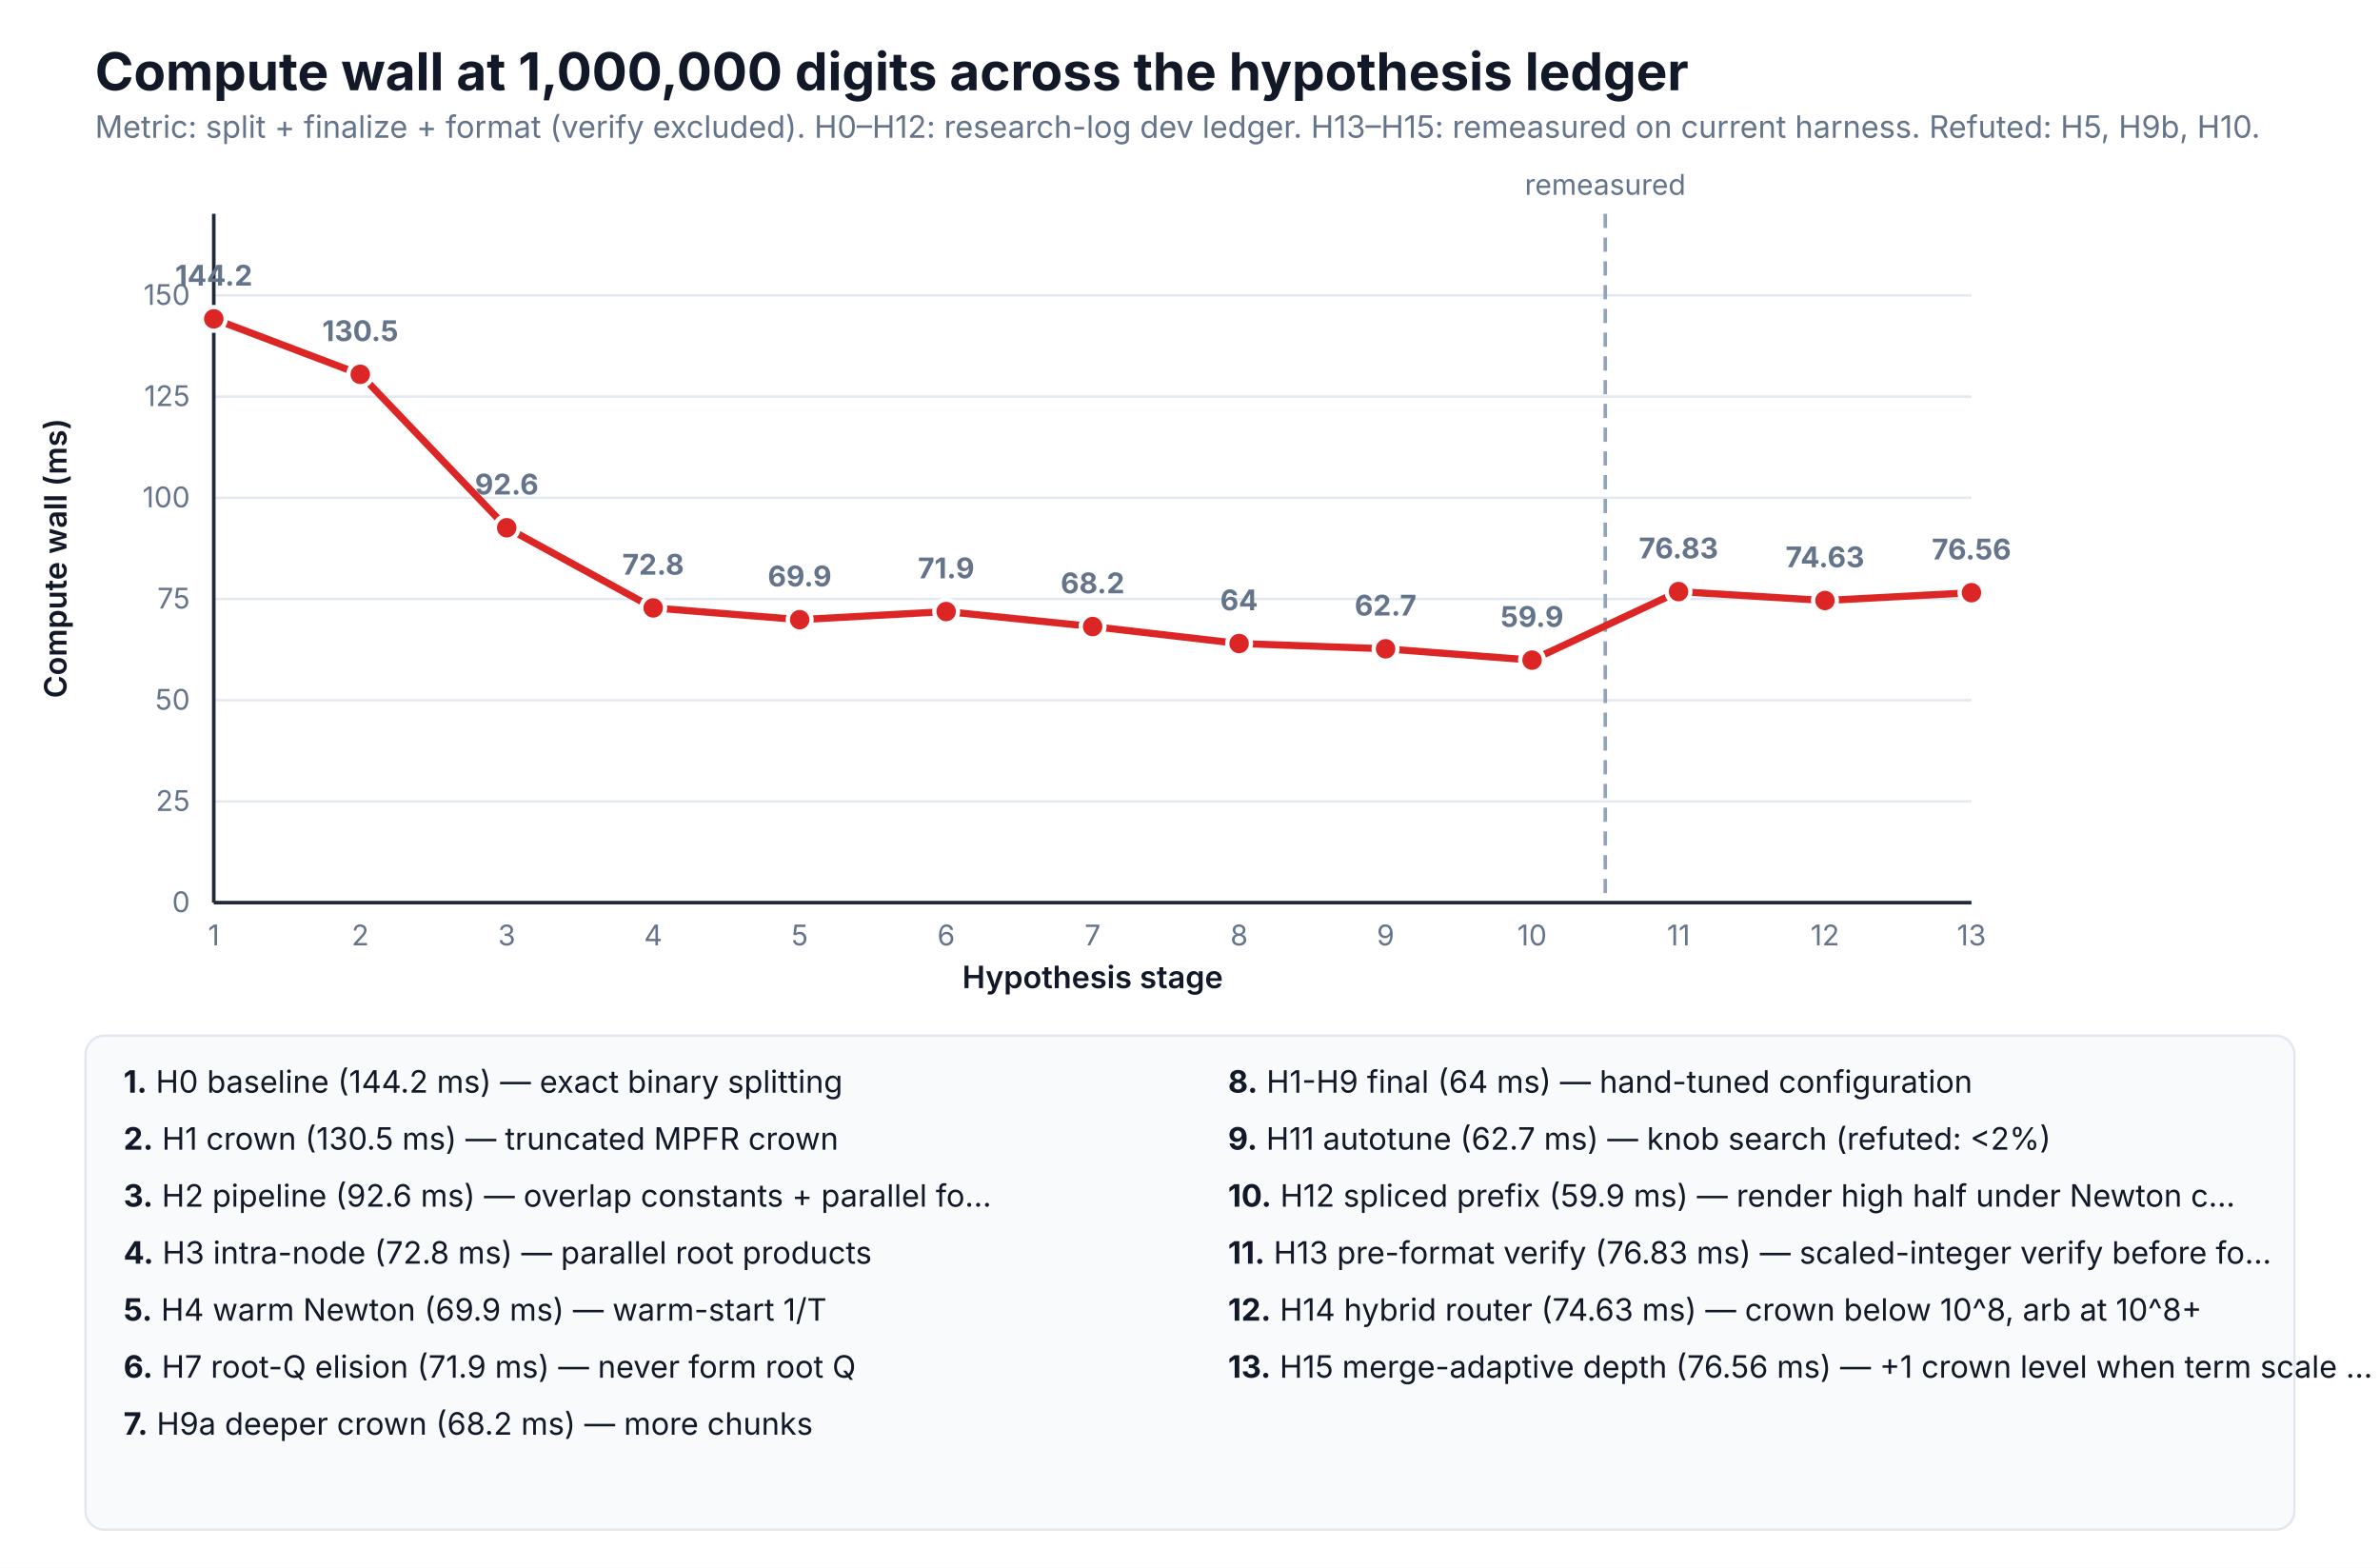
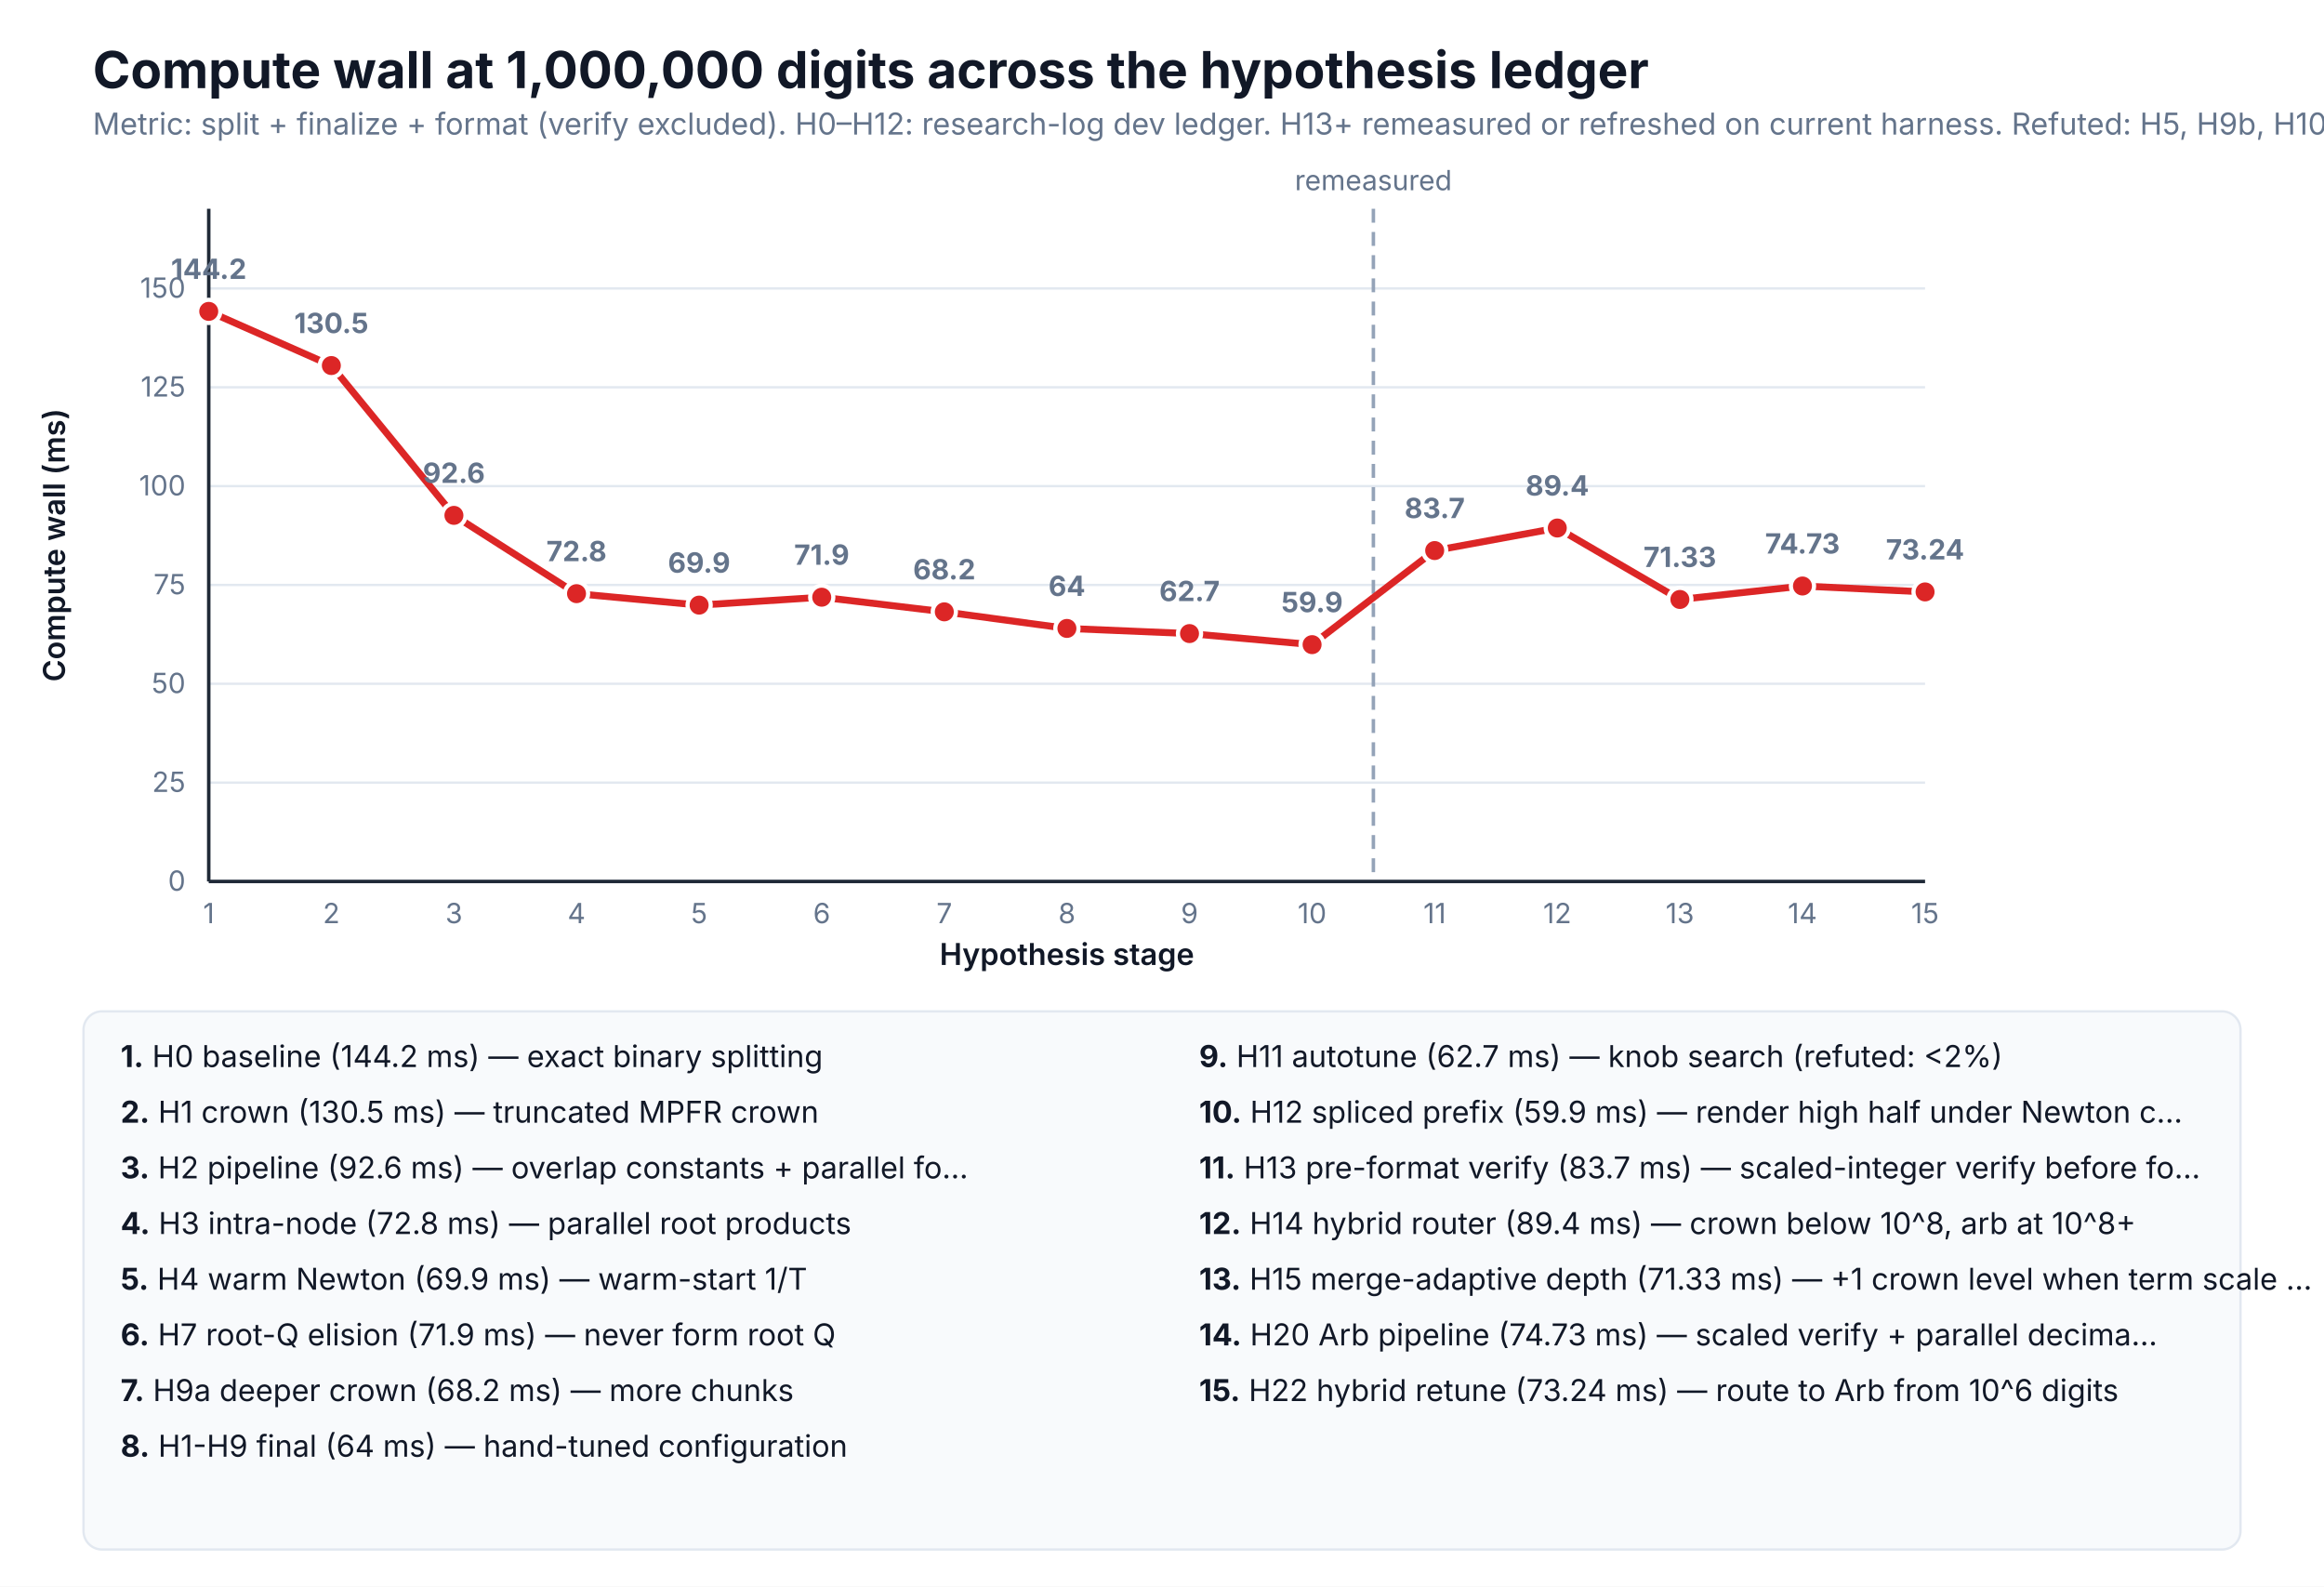
- <svg xmlns="http://www.w3.org/2000/svg" viewBox="0 0 1002 660" role="img" aria-labelledby="title desc">
+ <svg xmlns="http://www.w3.org/2000/svg" viewBox="0 0 1002 684" role="img" aria-labelledby="title desc">
  <style>text{font-family:-apple-system,BlinkMacSystemFont,'Segoe UI',sans-serif}.title{font-size:22px;font-weight:700;fill:#111827}.subtitle{font-size:13px;fill:#64748b}.axis{stroke:#1f2937;stroke-width:1.5}.grid{stroke:#e2e8f0;stroke-width:1}.tick{font-size:12px;fill:#64748b}.label{font-size:13px;font-weight:600;fill:#111827}.legend{font-size:13px;fill:#111827}.legend-box{fill:#f8fafc;stroke:#e2e8f0;stroke-width:1}.refline{stroke:#94a3b8;stroke-width:1.5;stroke-dasharray:6 4}</style>
-   <rect width="1002" height="660" fill="#fff" />
+   <rect width="1002" height="684" fill="#fff" />
  <text class="title" x="40" y="38">Compute wall at 1,000,000 digits across the hypothesis ledger</text>
-   <text class="subtitle" x="40" y="58">Metric: split + finalize + format (verify excluded). H0–H12: research-log dev ledger. H13–H15: remeasured on current harness. Refuted: H5, H9b, H10.</text>
+   <text class="subtitle" x="40" y="58">Metric: split + finalize + format (verify excluded). H0–H12: research-log dev ledger. H13+ remeasured or refreshed on current harness. Refuted: H5, H9b, H10.</text>
  <line class="grid" x1="90" y1="380" x2="830" y2="380" />
  <text class="tick" x="80" y="384" text-anchor="end">0</text>
  <line class="grid" x1="90" y1="337.39" x2="830" y2="337.39" />
  <text class="tick" x="80" y="341.39" text-anchor="end">25</text>
  <line class="grid" x1="90" y1="294.78" x2="830" y2="294.78" />
  <text class="tick" x="80" y="298.78" text-anchor="end">50</text>
  <line class="grid" x1="90" y1="252.18" x2="830" y2="252.18" />
  <text class="tick" x="80" y="256.18" text-anchor="end">75</text>
  <line class="grid" x1="90" y1="209.57" x2="830" y2="209.57" />
  <text class="tick" x="80" y="213.57" text-anchor="end">100</text>
  <line class="grid" x1="90" y1="166.96" x2="830" y2="166.96" />
  <text class="tick" x="80" y="170.96" text-anchor="end">125</text>
  <line class="grid" x1="90" y1="124.35" x2="830" y2="124.35" />
  <text class="tick" x="80" y="128.35" text-anchor="end">150</text>
  <line class="axis" x1="90" y1="380" x2="830" y2="380" />
  <line class="axis" x1="90" y1="90" x2="90" y2="380" />
  <text class="label" transform="translate(28 235) rotate(-90)" text-anchor="middle">Compute wall (ms)</text>
  <text class="label" x="460" y="416" text-anchor="middle">Hypothesis stage</text>
-   <line x1="675.83" y1="90" x2="675.83" y2="380" stroke="#94a3b8" stroke-width="1.5" stroke-dasharray="6 4" />
-   <text class="tick" x="675.83" y="82" text-anchor="middle" fill="#64748b">remeasured</text>
-   <path d="M90 134.24 L151.67 157.59 L213.33 222.18 L275 255.93 L336.67 260.87 L398.33 257.46 L460 263.77 L521.67 270.92 L583.33 273.14 L645 277.91 L706.67 249.06 L768.33 252.81 L830 249.52" fill="none" stroke="#dc2626" stroke-width="3" stroke-linejoin="round" />
+   <line x1="592.14" y1="90" x2="592.14" y2="380" stroke="#94a3b8" stroke-width="1.5" stroke-dasharray="6 4" />
+   <text class="tick" x="592.14" y="82" text-anchor="middle" fill="#64748b">remeasured</text>
+   <path d="M90 134.24 L142.86 157.59 L195.71 222.18 L248.57 255.93 L301.43 260.87 L354.29 257.46 L407.14 263.77 L460 270.92 L512.86 273.14 L565.71 277.91 L618.57 237.35 L671.43 227.63 L724.29 258.43 L777.14 252.63 L830 255.18" fill="none" stroke="#dc2626" stroke-width="3" stroke-linejoin="round" />
  <circle cx="90" cy="134.24" r="5" fill="#dc2626" stroke="#fff" stroke-width="1.8" />
  <text class="tick" x="90" y="120.24" text-anchor="middle" font-weight="700">144.2</text>
  <text class="tick" x="90" y="398" text-anchor="middle">1</text>
-   <circle cx="151.67" cy="157.59" r="5" fill="#dc2626" stroke="#fff" stroke-width="1.8" />
-   <text class="tick" x="151.67" y="143.59" text-anchor="middle" font-weight="700">130.5</text>
-   <text class="tick" x="151.67" y="398" text-anchor="middle">2</text>
-   <circle cx="213.33" cy="222.18" r="5" fill="#dc2626" stroke="#fff" stroke-width="1.8" />
-   <text class="tick" x="213.33" y="208.18" text-anchor="middle" font-weight="700">92.6</text>
-   <text class="tick" x="213.33" y="398" text-anchor="middle">3</text>
-   <circle cx="275" cy="255.93" r="5" fill="#dc2626" stroke="#fff" stroke-width="1.8" />
-   <text class="tick" x="275" y="241.93" text-anchor="middle" font-weight="700">72.8</text>
-   <text class="tick" x="275" y="398" text-anchor="middle">4</text>
-   <circle cx="336.67" cy="260.87" r="5" fill="#dc2626" stroke="#fff" stroke-width="1.8" />
-   <text class="tick" x="336.67" y="246.87" text-anchor="middle" font-weight="700">69.9</text>
-   <text class="tick" x="336.67" y="398" text-anchor="middle">5</text>
-   <circle cx="398.33" cy="257.46" r="5" fill="#dc2626" stroke="#fff" stroke-width="1.8" />
-   <text class="tick" x="398.33" y="243.46" text-anchor="middle" font-weight="700">71.9</text>
-   <text class="tick" x="398.33" y="398" text-anchor="middle">6</text>
-   <circle cx="460" cy="263.77" r="5" fill="#dc2626" stroke="#fff" stroke-width="1.8" />
-   <text class="tick" x="460" y="249.77" text-anchor="middle" font-weight="700">68.2</text>
-   <text class="tick" x="460" y="398" text-anchor="middle">7</text>
-   <circle cx="521.67" cy="270.92" r="5" fill="#dc2626" stroke="#fff" stroke-width="1.8" />
-   <text class="tick" x="521.67" y="256.92" text-anchor="middle" font-weight="700">64</text>
-   <text class="tick" x="521.67" y="398" text-anchor="middle">8</text>
-   <circle cx="583.33" cy="273.14" r="5" fill="#dc2626" stroke="#fff" stroke-width="1.8" />
-   <text class="tick" x="583.33" y="259.14" text-anchor="middle" font-weight="700">62.7</text>
-   <text class="tick" x="583.33" y="398" text-anchor="middle">9</text>
-   <circle cx="645" cy="277.91" r="5" fill="#dc2626" stroke="#fff" stroke-width="1.8" />
-   <text class="tick" x="645" y="263.91" text-anchor="middle" font-weight="700">59.9</text>
-   <text class="tick" x="645" y="398" text-anchor="middle">10</text>
-   <circle cx="706.67" cy="249.06" r="5" fill="#dc2626" stroke="#fff" stroke-width="1.8" />
-   <text class="tick" x="706.67" y="235.06" text-anchor="middle" font-weight="700">76.83</text>
-   <text class="tick" x="706.67" y="398" text-anchor="middle">11</text>
-   <circle cx="768.33" cy="252.81" r="5" fill="#dc2626" stroke="#fff" stroke-width="1.8" />
-   <text class="tick" x="768.33" y="238.81" text-anchor="middle" font-weight="700">74.63</text>
-   <text class="tick" x="768.33" y="398" text-anchor="middle">12</text>
-   <circle cx="830" cy="249.52" r="5" fill="#dc2626" stroke="#fff" stroke-width="1.8" />
-   <text class="tick" x="830" y="235.52" text-anchor="middle" font-weight="700">76.56</text>
-   <text class="tick" x="830" y="398" text-anchor="middle">13</text>
-   <rect class="legend-box" x="36" y="436" width="930" height="208" rx="8" />
+   <circle cx="142.86" cy="157.59" r="5" fill="#dc2626" stroke="#fff" stroke-width="1.8" />
+   <text class="tick" x="142.86" y="143.59" text-anchor="middle" font-weight="700">130.5</text>
+   <text class="tick" x="142.86" y="398" text-anchor="middle">2</text>
+   <circle cx="195.71" cy="222.18" r="5" fill="#dc2626" stroke="#fff" stroke-width="1.8" />
+   <text class="tick" x="195.71" y="208.18" text-anchor="middle" font-weight="700">92.6</text>
+   <text class="tick" x="195.71" y="398" text-anchor="middle">3</text>
+   <circle cx="248.57" cy="255.93" r="5" fill="#dc2626" stroke="#fff" stroke-width="1.8" />
+   <text class="tick" x="248.57" y="241.93" text-anchor="middle" font-weight="700">72.8</text>
+   <text class="tick" x="248.57" y="398" text-anchor="middle">4</text>
+   <circle cx="301.43" cy="260.87" r="5" fill="#dc2626" stroke="#fff" stroke-width="1.8" />
+   <text class="tick" x="301.43" y="246.87" text-anchor="middle" font-weight="700">69.9</text>
+   <text class="tick" x="301.43" y="398" text-anchor="middle">5</text>
+   <circle cx="354.29" cy="257.46" r="5" fill="#dc2626" stroke="#fff" stroke-width="1.8" />
+   <text class="tick" x="354.29" y="243.46" text-anchor="middle" font-weight="700">71.9</text>
+   <text class="tick" x="354.29" y="398" text-anchor="middle">6</text>
+   <circle cx="407.14" cy="263.77" r="5" fill="#dc2626" stroke="#fff" stroke-width="1.8" />
+   <text class="tick" x="407.14" y="249.77" text-anchor="middle" font-weight="700">68.2</text>
+   <text class="tick" x="407.14" y="398" text-anchor="middle">7</text>
+   <circle cx="460" cy="270.92" r="5" fill="#dc2626" stroke="#fff" stroke-width="1.8" />
+   <text class="tick" x="460" y="256.92" text-anchor="middle" font-weight="700">64</text>
+   <text class="tick" x="460" y="398" text-anchor="middle">8</text>
+   <circle cx="512.86" cy="273.14" r="5" fill="#dc2626" stroke="#fff" stroke-width="1.8" />
+   <text class="tick" x="512.86" y="259.14" text-anchor="middle" font-weight="700">62.7</text>
+   <text class="tick" x="512.86" y="398" text-anchor="middle">9</text>
+   <circle cx="565.71" cy="277.91" r="5" fill="#dc2626" stroke="#fff" stroke-width="1.8" />
+   <text class="tick" x="565.71" y="263.91" text-anchor="middle" font-weight="700">59.9</text>
+   <text class="tick" x="565.71" y="398" text-anchor="middle">10</text>
+   <circle cx="618.57" cy="237.35" r="5" fill="#dc2626" stroke="#fff" stroke-width="1.8" />
+   <text class="tick" x="618.57" y="223.35" text-anchor="middle" font-weight="700">83.7</text>
+   <text class="tick" x="618.57" y="398" text-anchor="middle">11</text>
+   <circle cx="671.43" cy="227.63" r="5" fill="#dc2626" stroke="#fff" stroke-width="1.8" />
+   <text class="tick" x="671.43" y="213.63" text-anchor="middle" font-weight="700">89.4</text>
+   <text class="tick" x="671.43" y="398" text-anchor="middle">12</text>
+   <circle cx="724.29" cy="258.43" r="5" fill="#dc2626" stroke="#fff" stroke-width="1.8" />
+   <text class="tick" x="724.29" y="244.43" text-anchor="middle" font-weight="700">71.33</text>
+   <text class="tick" x="724.29" y="398" text-anchor="middle">13</text>
+   <circle cx="777.14" cy="252.63" r="5" fill="#dc2626" stroke="#fff" stroke-width="1.8" />
+   <text class="tick" x="777.14" y="238.63" text-anchor="middle" font-weight="700">74.73</text>
+   <text class="tick" x="777.14" y="398" text-anchor="middle">14</text>
+   <circle cx="830" cy="255.18" r="5" fill="#dc2626" stroke="#fff" stroke-width="1.8" />
+   <text class="tick" x="830" y="241.18" text-anchor="middle" font-weight="700">73.24</text>
+   <text class="tick" x="830" y="398" text-anchor="middle">15</text>
+   <rect class="legend-box" x="36" y="436" width="930" height="232" rx="8" />
  <text class="legend" x="52" y="460">
    <tspan font-weight="700">1.</tspan> H0 baseline (144.2 ms) — exact binary splitting</text>
  <text class="legend" x="52" y="484">
    <tspan font-weight="700">2.</tspan> H1 crown (130.5 ms) — truncated MPFR crown</text>
  <text class="legend" x="52" y="508">
    <tspan font-weight="700">3.</tspan> H2 pipeline (92.6 ms) — overlap constants + parallel fo...</text>
  <text class="legend" x="52" y="532">
    <tspan font-weight="700">4.</tspan> H3 intra-node (72.8 ms) — parallel root products</text>
  <text class="legend" x="52" y="556">
    <tspan font-weight="700">5.</tspan> H4 warm Newton (69.9 ms) — warm-start 1/T</text>
  <text class="legend" x="52" y="580">
    <tspan font-weight="700">6.</tspan> H7 root-Q elision (71.9 ms) — never form root Q</text>
  <text class="legend" x="52" y="604">
    <tspan font-weight="700">7.</tspan> H9a deeper crown (68.2 ms) — more chunks</text>
+   <text class="legend" x="52" y="628">
+     <tspan font-weight="700">8.</tspan> H1-H9 final (64 ms) — hand-tuned configuration</text>
  <text class="legend" x="517" y="460">
-     <tspan font-weight="700">8.</tspan> H1-H9 final (64 ms) — hand-tuned configuration</text>
+     <tspan font-weight="700">9.</tspan> H11 autotune (62.7 ms) — knob search (refuted: &lt;2%)</text>
  <text class="legend" x="517" y="484">
-     <tspan font-weight="700">9.</tspan> H11 autotune (62.7 ms) — knob search (refuted: &lt;2%)</text>
+     <tspan font-weight="700">10.</tspan> H12 spliced prefix (59.9 ms) — render high half under Newton c...</text>
  <text class="legend" x="517" y="508">
-     <tspan font-weight="700">10.</tspan> H12 spliced prefix (59.9 ms) — render high half under Newton c...</text>
+     <tspan font-weight="700">11.</tspan> H13 pre-format verify (83.7 ms) — scaled-integer verify before fo...</text>
  <text class="legend" x="517" y="532">
-     <tspan font-weight="700">11.</tspan> H13 pre-format verify (76.83 ms) — scaled-integer verify before fo...</text>
+     <tspan font-weight="700">12.</tspan> H14 hybrid router (89.4 ms) — crown below 10^8, arb at 10^8+</text>
  <text class="legend" x="517" y="556">
-     <tspan font-weight="700">12.</tspan> H14 hybrid router (74.63 ms) — crown below 10^8, arb at 10^8+</text>
+     <tspan font-weight="700">13.</tspan> H15 merge-adaptive depth (71.33 ms) — +1 crown level when term scale ...</text>
  <text class="legend" x="517" y="580">
-     <tspan font-weight="700">13.</tspan> H15 merge-adaptive depth (76.56 ms) — +1 crown level when term scale ...</text>
+     <tspan font-weight="700">14.</tspan> H20 Arb pipeline (74.73 ms) — scaled verify + parallel decima...</text>
+   <text class="legend" x="517" y="604">
+     <tspan font-weight="700">15.</tspan> H22 hybrid retune (73.24 ms) — route to Arb from 10^6 digits</text>
</svg>
